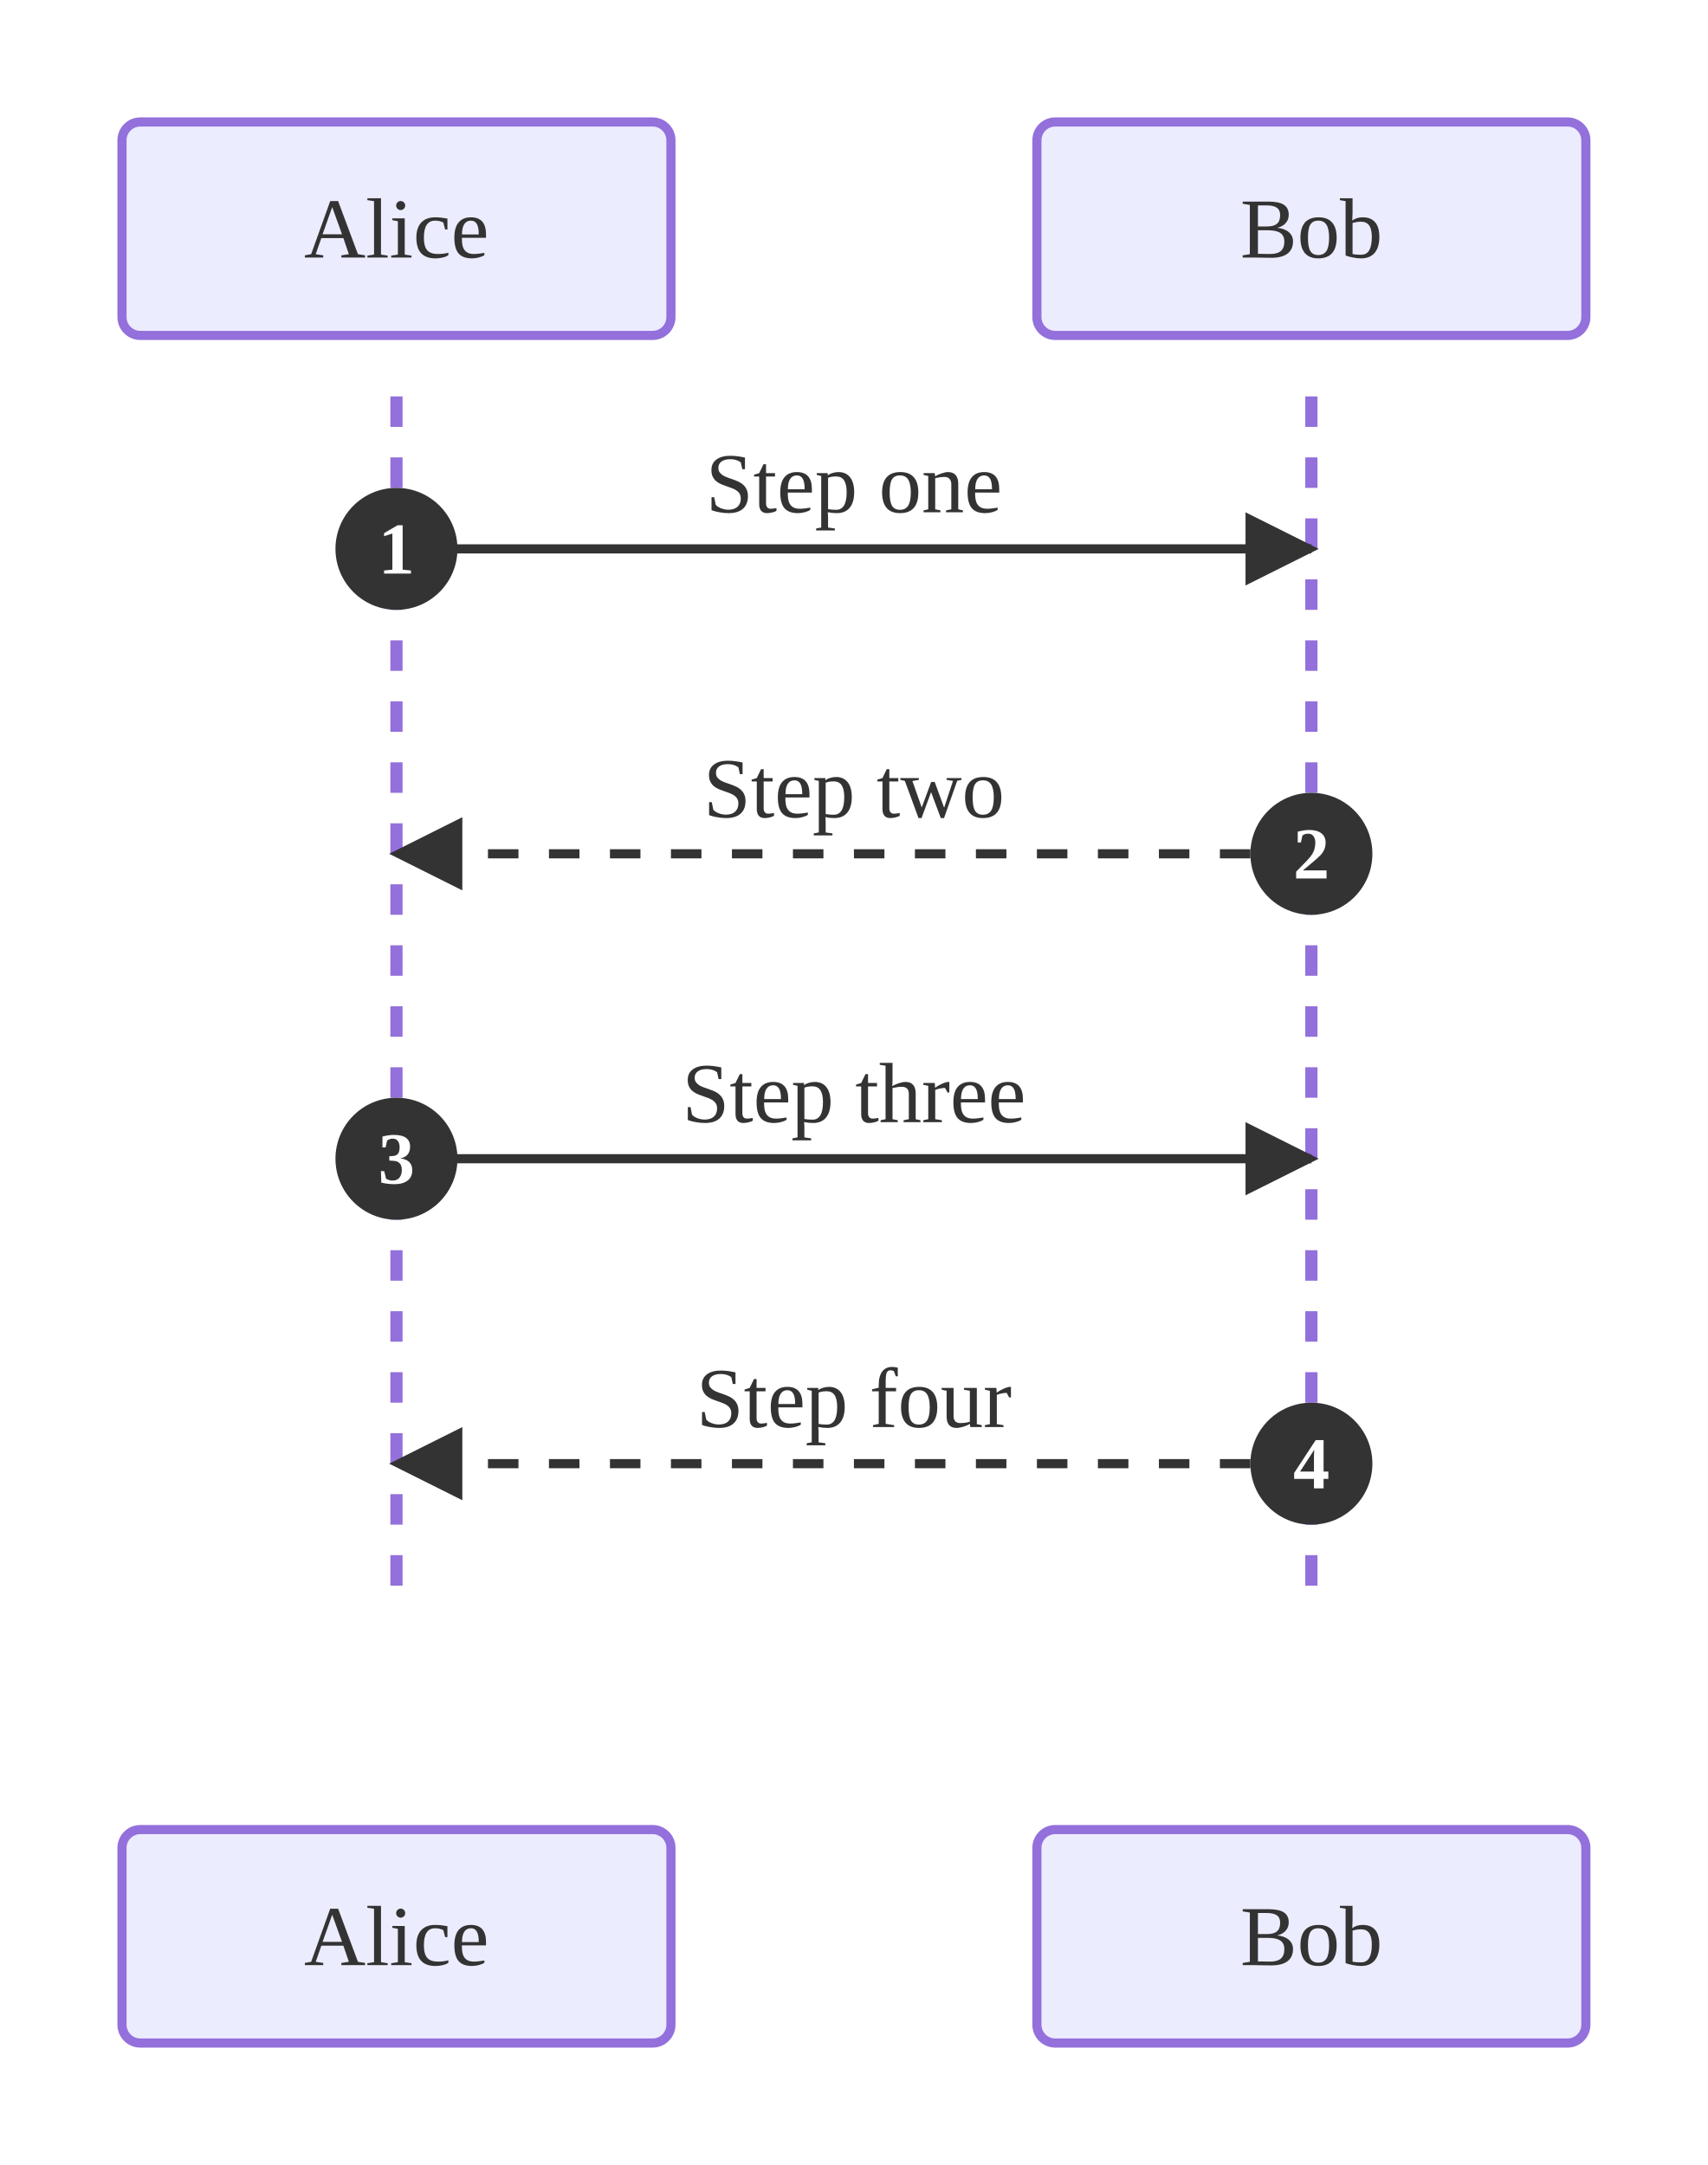
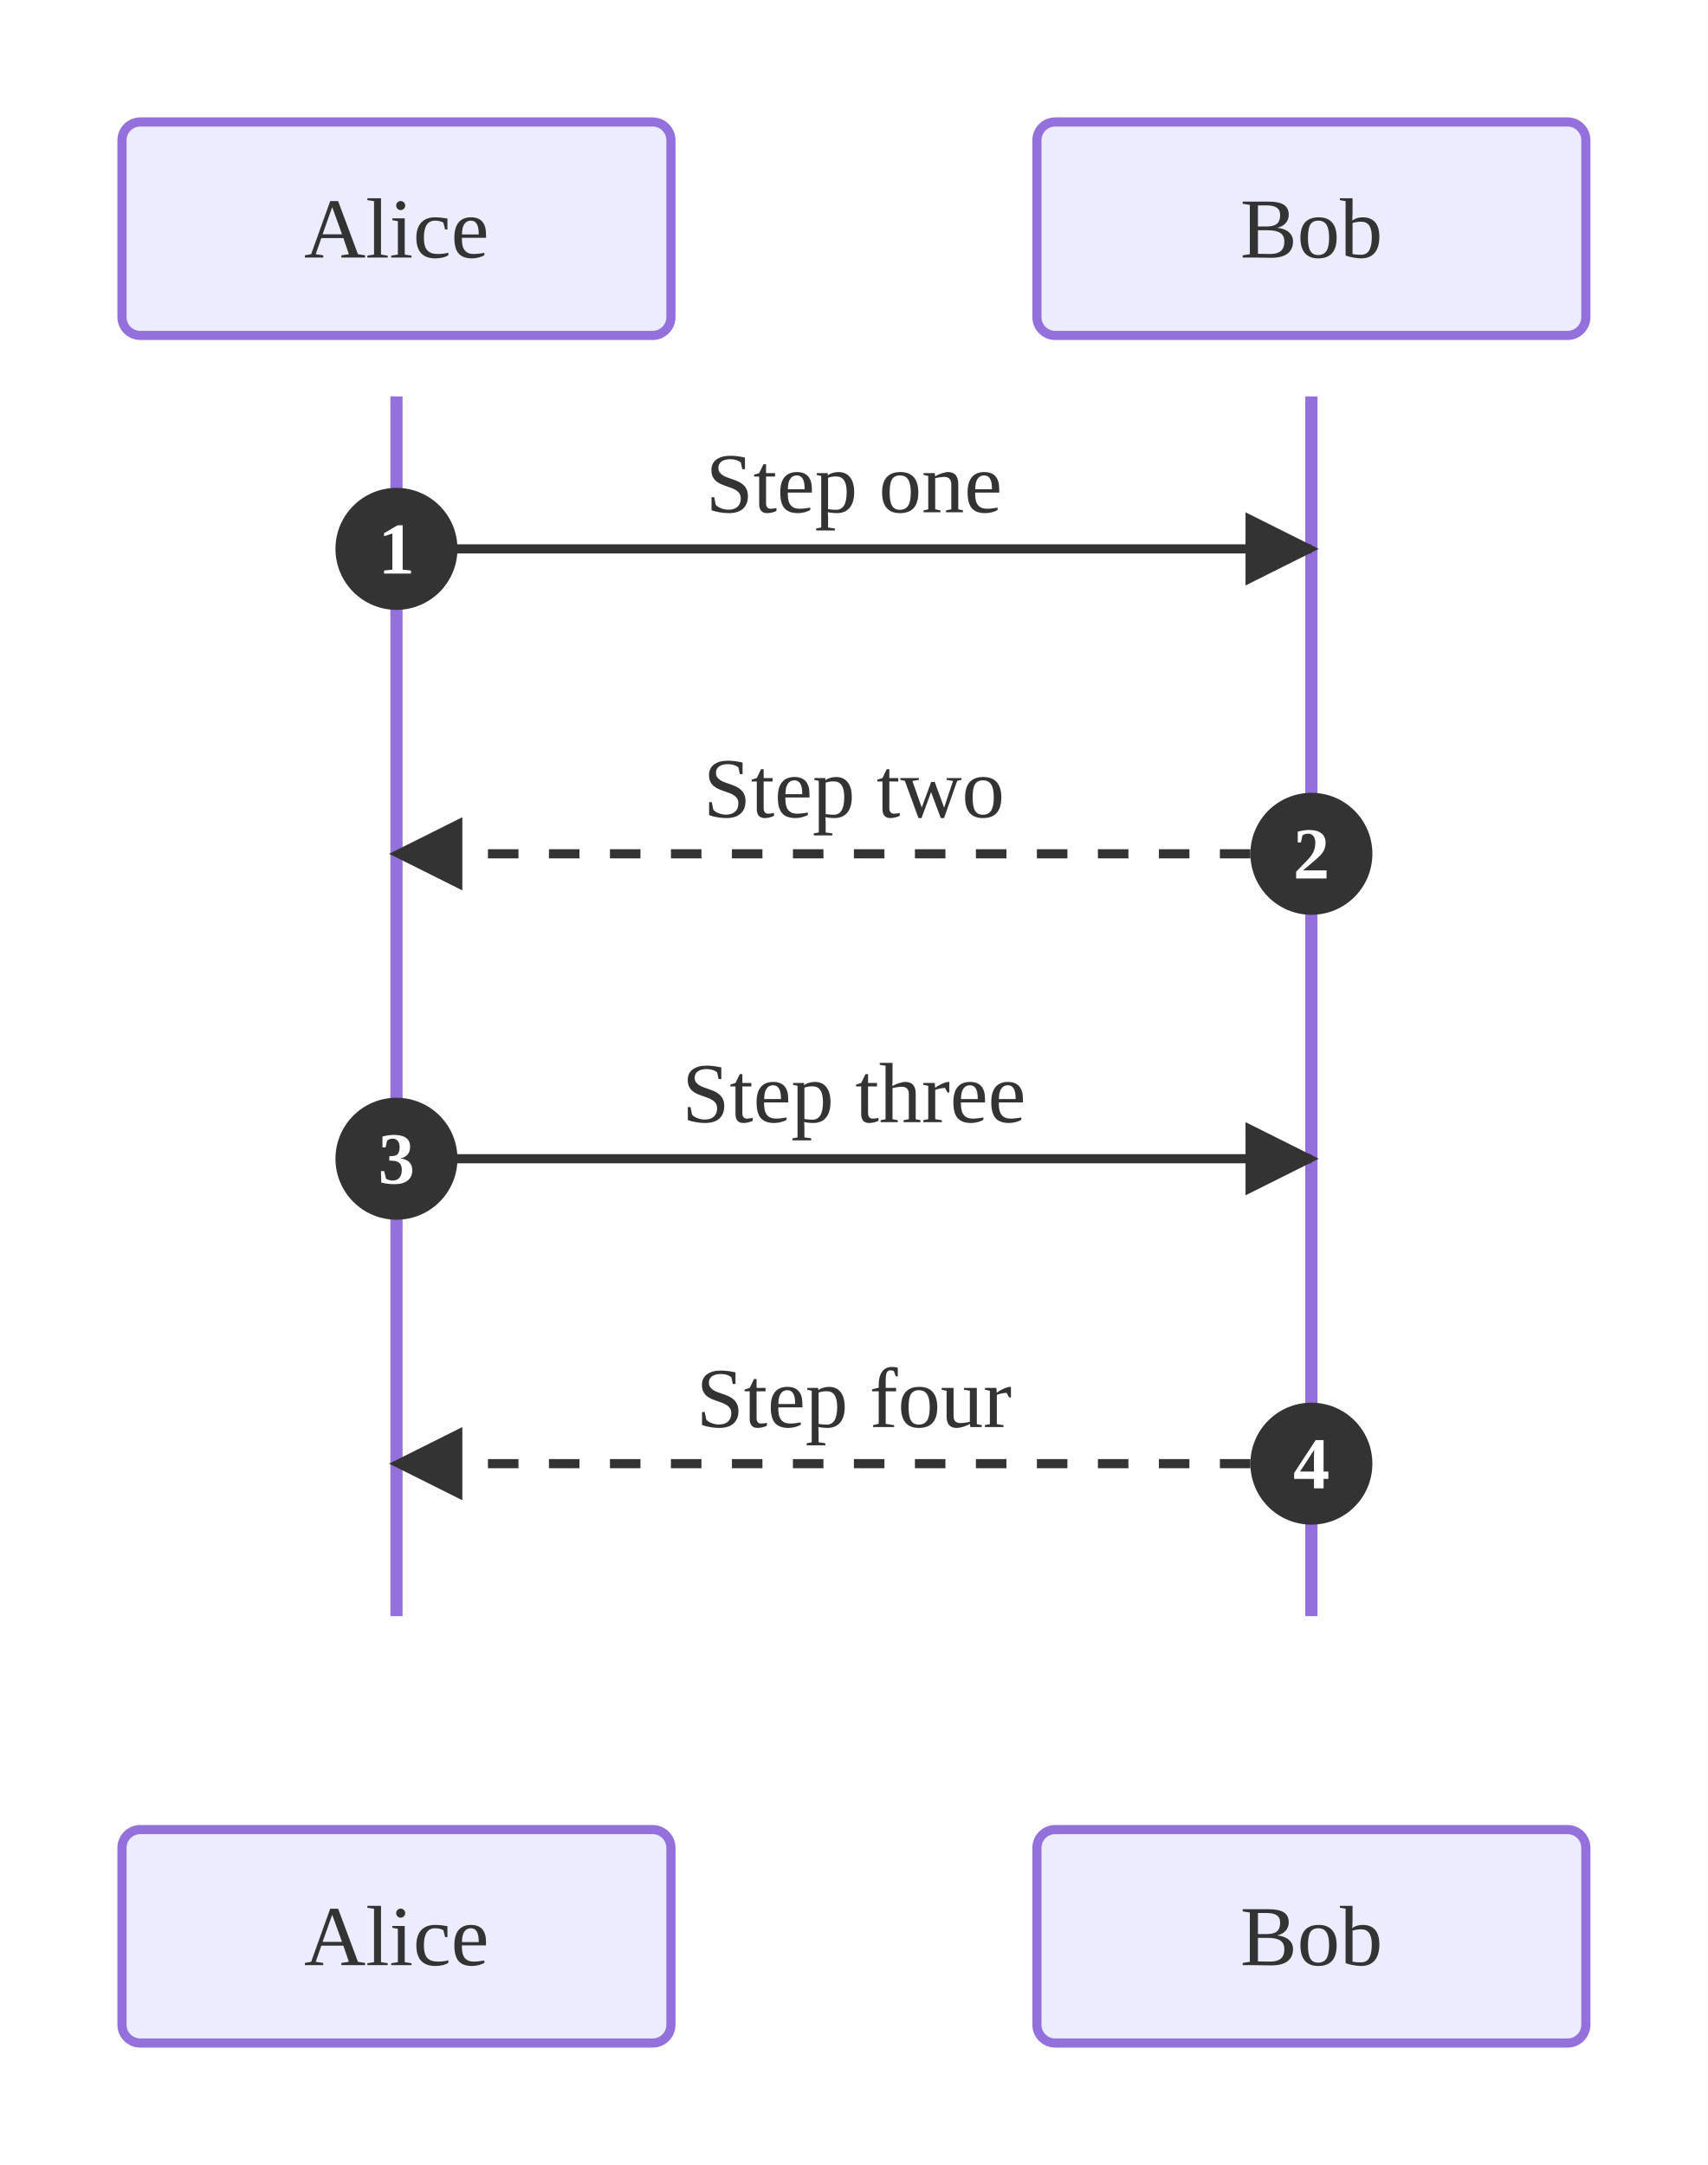
<svg xmlns="http://www.w3.org/2000/svg" viewBox="0 0 280.00 355.00">
  <defs>
    <marker id="seq-arrow-solid" viewBox="0 0 10 10" refX="9.00" refY="5.00" markerWidth="8.00" markerHeight="8.00" orient="auto">
      <polygon points="0,0 10,5 0,10" style="fill:#333" />
    </marker>
    <marker id="seq-arrow-dashed" viewBox="0 0 10 10" refX="9.00" refY="5.00" markerWidth="8.00" markerHeight="8.00" orient="auto">
      <polygon points="0,0 10,5 0,10" style="fill:#333" />
    </marker>
    <marker id="seq-arrow-solid-cross" viewBox="0 0 10 10" refX="5.00" refY="5.00" markerWidth="10.00" markerHeight="10.00" orient="auto">
      <path d="M2,2 L8,8 M2,8 L8,2" style="stroke:#333;stroke-width:1.5;fill:none" />
    </marker>
    <marker id="seq-arrow-dashed-cross" viewBox="0 0 10 10" refX="5.00" refY="5.00" markerWidth="10.00" markerHeight="10.00" orient="auto">
      <path d="M2,2 L8,8 M2,8 L8,2" style="stroke:#333;stroke-width:1.5;fill:none" />
    </marker>
    <marker id="seq-arrow-solid-open" viewBox="0 0 10 10" refX="10.00" refY="5.00" markerWidth="8.00" markerHeight="8.00" orient="auto">
      <polyline points="0,1 10,5 0,9" style="stroke:#333;stroke-width:1.5;fill:none" />
    </marker>
    <marker id="seq-arrow-dashed-open" viewBox="0 0 10 10" refX="10.00" refY="5.00" markerWidth="8.00" markerHeight="8.00" orient="auto">
      <polyline points="0,1 10,5 0,9" style="stroke:#333;stroke-width:1.5;fill:none" />
    </marker>
  </defs>
  <rect x="0.00" y="0.00" width="280.00" height="355.00" style="fill:white;stroke:none" />
-   <line x1="65.00" y1="65.00" x2="65.00" y2="265.00" style="stroke:#9370DB;stroke-width:2.0;stroke-dasharray:5,5" />
-   <line x1="215.00" y1="65.00" x2="215.00" y2="265.00" style="stroke:#9370DB;stroke-width:2.0;stroke-dasharray:5,5" />
+   <line x1="65.00" y1="65.00" x2="65.00" y2="265.00" style="stroke:#9370DB;stroke-width:2.0" />
+   <line x1="215.00" y1="65.00" x2="215.00" y2="265.00" style="stroke:#9370DB;stroke-width:2.0" />
  <line x1="65.00" y1="90.00" x2="215.00" y2="90.00" style="stroke:#333;stroke-width:1.5;fill:none" marker-end="url(#seq-arrow-solid)" />
  <text x="140.00" y="84.00" text-anchor="middle" dominant-baseline="auto" style="fill:#333;font-size:14px">Step one</text>
  <circle cx="65.00" cy="90.00" r="10.00" style="fill:#333;stroke:none" />
  <text x="65.00" y="90.00" text-anchor="middle" dominant-baseline="central" style="fill:#fff;font-size:12px;font-weight:bold">1</text>
  <line x1="215.00" y1="140.00" x2="65.00" y2="140.00" style="stroke:#333;stroke-width:1.5;fill:none;stroke-dasharray:5,5" marker-end="url(#seq-arrow-dashed)" />
  <text x="140.00" y="134.00" text-anchor="middle" dominant-baseline="auto" style="fill:#333;font-size:14px">Step two</text>
  <circle cx="215.00" cy="140.00" r="10.00" style="fill:#333;stroke:none" />
  <text x="215.00" y="140.00" text-anchor="middle" dominant-baseline="central" style="fill:#fff;font-size:12px;font-weight:bold">2</text>
  <line x1="65.00" y1="190.00" x2="215.00" y2="190.00" style="stroke:#333;stroke-width:1.5;fill:none" marker-end="url(#seq-arrow-solid)" />
  <text x="140.00" y="184.00" text-anchor="middle" dominant-baseline="auto" style="fill:#333;font-size:14px">Step three</text>
  <circle cx="65.00" cy="190.00" r="10.00" style="fill:#333;stroke:none" />
  <text x="65.00" y="190.00" text-anchor="middle" dominant-baseline="central" style="fill:#fff;font-size:12px;font-weight:bold">3</text>
  <line x1="215.00" y1="240.00" x2="65.00" y2="240.00" style="stroke:#333;stroke-width:1.5;fill:none;stroke-dasharray:5,5" marker-end="url(#seq-arrow-dashed)" />
  <text x="140.00" y="234.00" text-anchor="middle" dominant-baseline="auto" style="fill:#333;font-size:14px">Step four</text>
  <circle cx="215.00" cy="240.00" r="10.00" style="fill:#333;stroke:none" />
  <text x="215.00" y="240.00" text-anchor="middle" dominant-baseline="central" style="fill:#fff;font-size:12px;font-weight:bold">4</text>
  <rect x="20.00" y="20.00" width="90.00" height="35.00" rx="3.00" ry="3.00" style="fill:#ECECFF;stroke:#9370DB;stroke-width:1.5" />
  <text x="65.00" y="37.50" text-anchor="middle" dominant-baseline="central" style="fill:#333;font-size:14px">Alice</text>
  <rect x="20.00" y="300.00" width="90.00" height="35.00" rx="3.00" ry="3.00" style="fill:#ECECFF;stroke:#9370DB;stroke-width:1.5" />
  <text x="65.00" y="317.50" text-anchor="middle" dominant-baseline="central" style="fill:#333;font-size:14px">Alice</text>
  <rect x="170.00" y="20.00" width="90.00" height="35.00" rx="3.00" ry="3.00" style="fill:#ECECFF;stroke:#9370DB;stroke-width:1.5" />
  <text x="215.00" y="37.50" text-anchor="middle" dominant-baseline="central" style="fill:#333;font-size:14px">Bob</text>
  <rect x="170.00" y="300.00" width="90.00" height="35.00" rx="3.00" ry="3.00" style="fill:#ECECFF;stroke:#9370DB;stroke-width:1.5" />
  <text x="215.00" y="317.50" text-anchor="middle" dominant-baseline="central" style="fill:#333;font-size:14px">Bob</text>
</svg>
